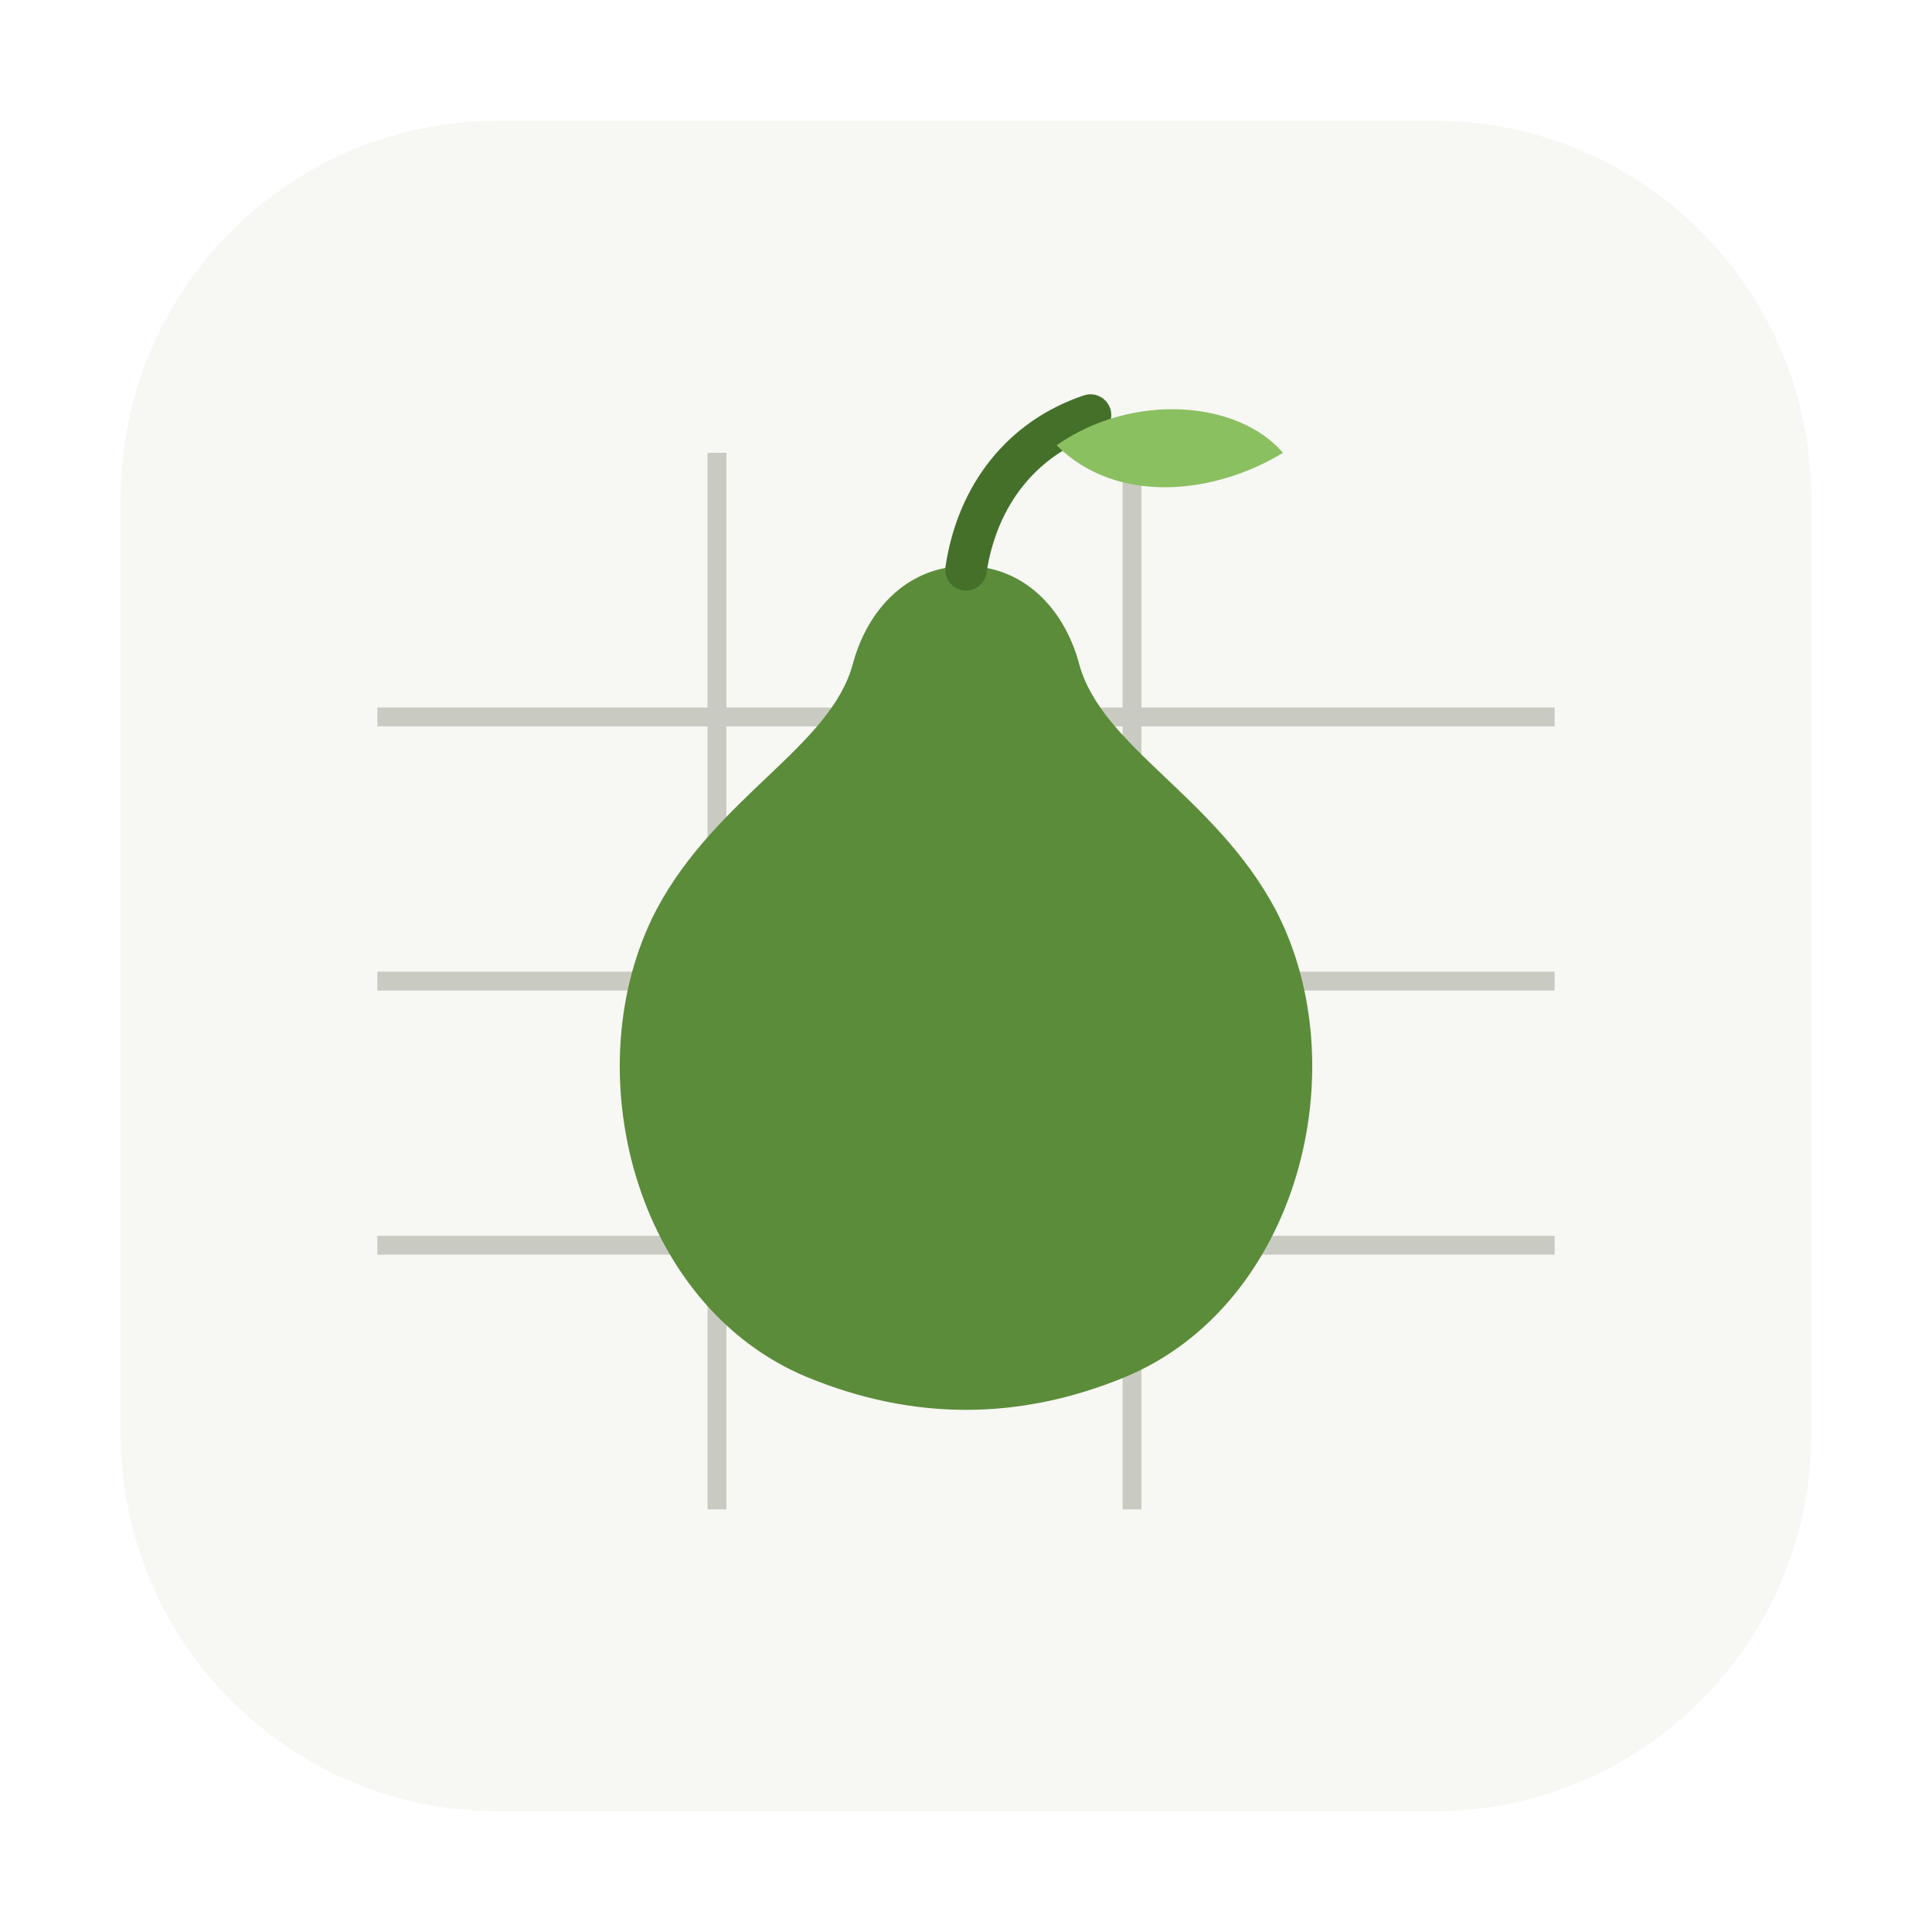
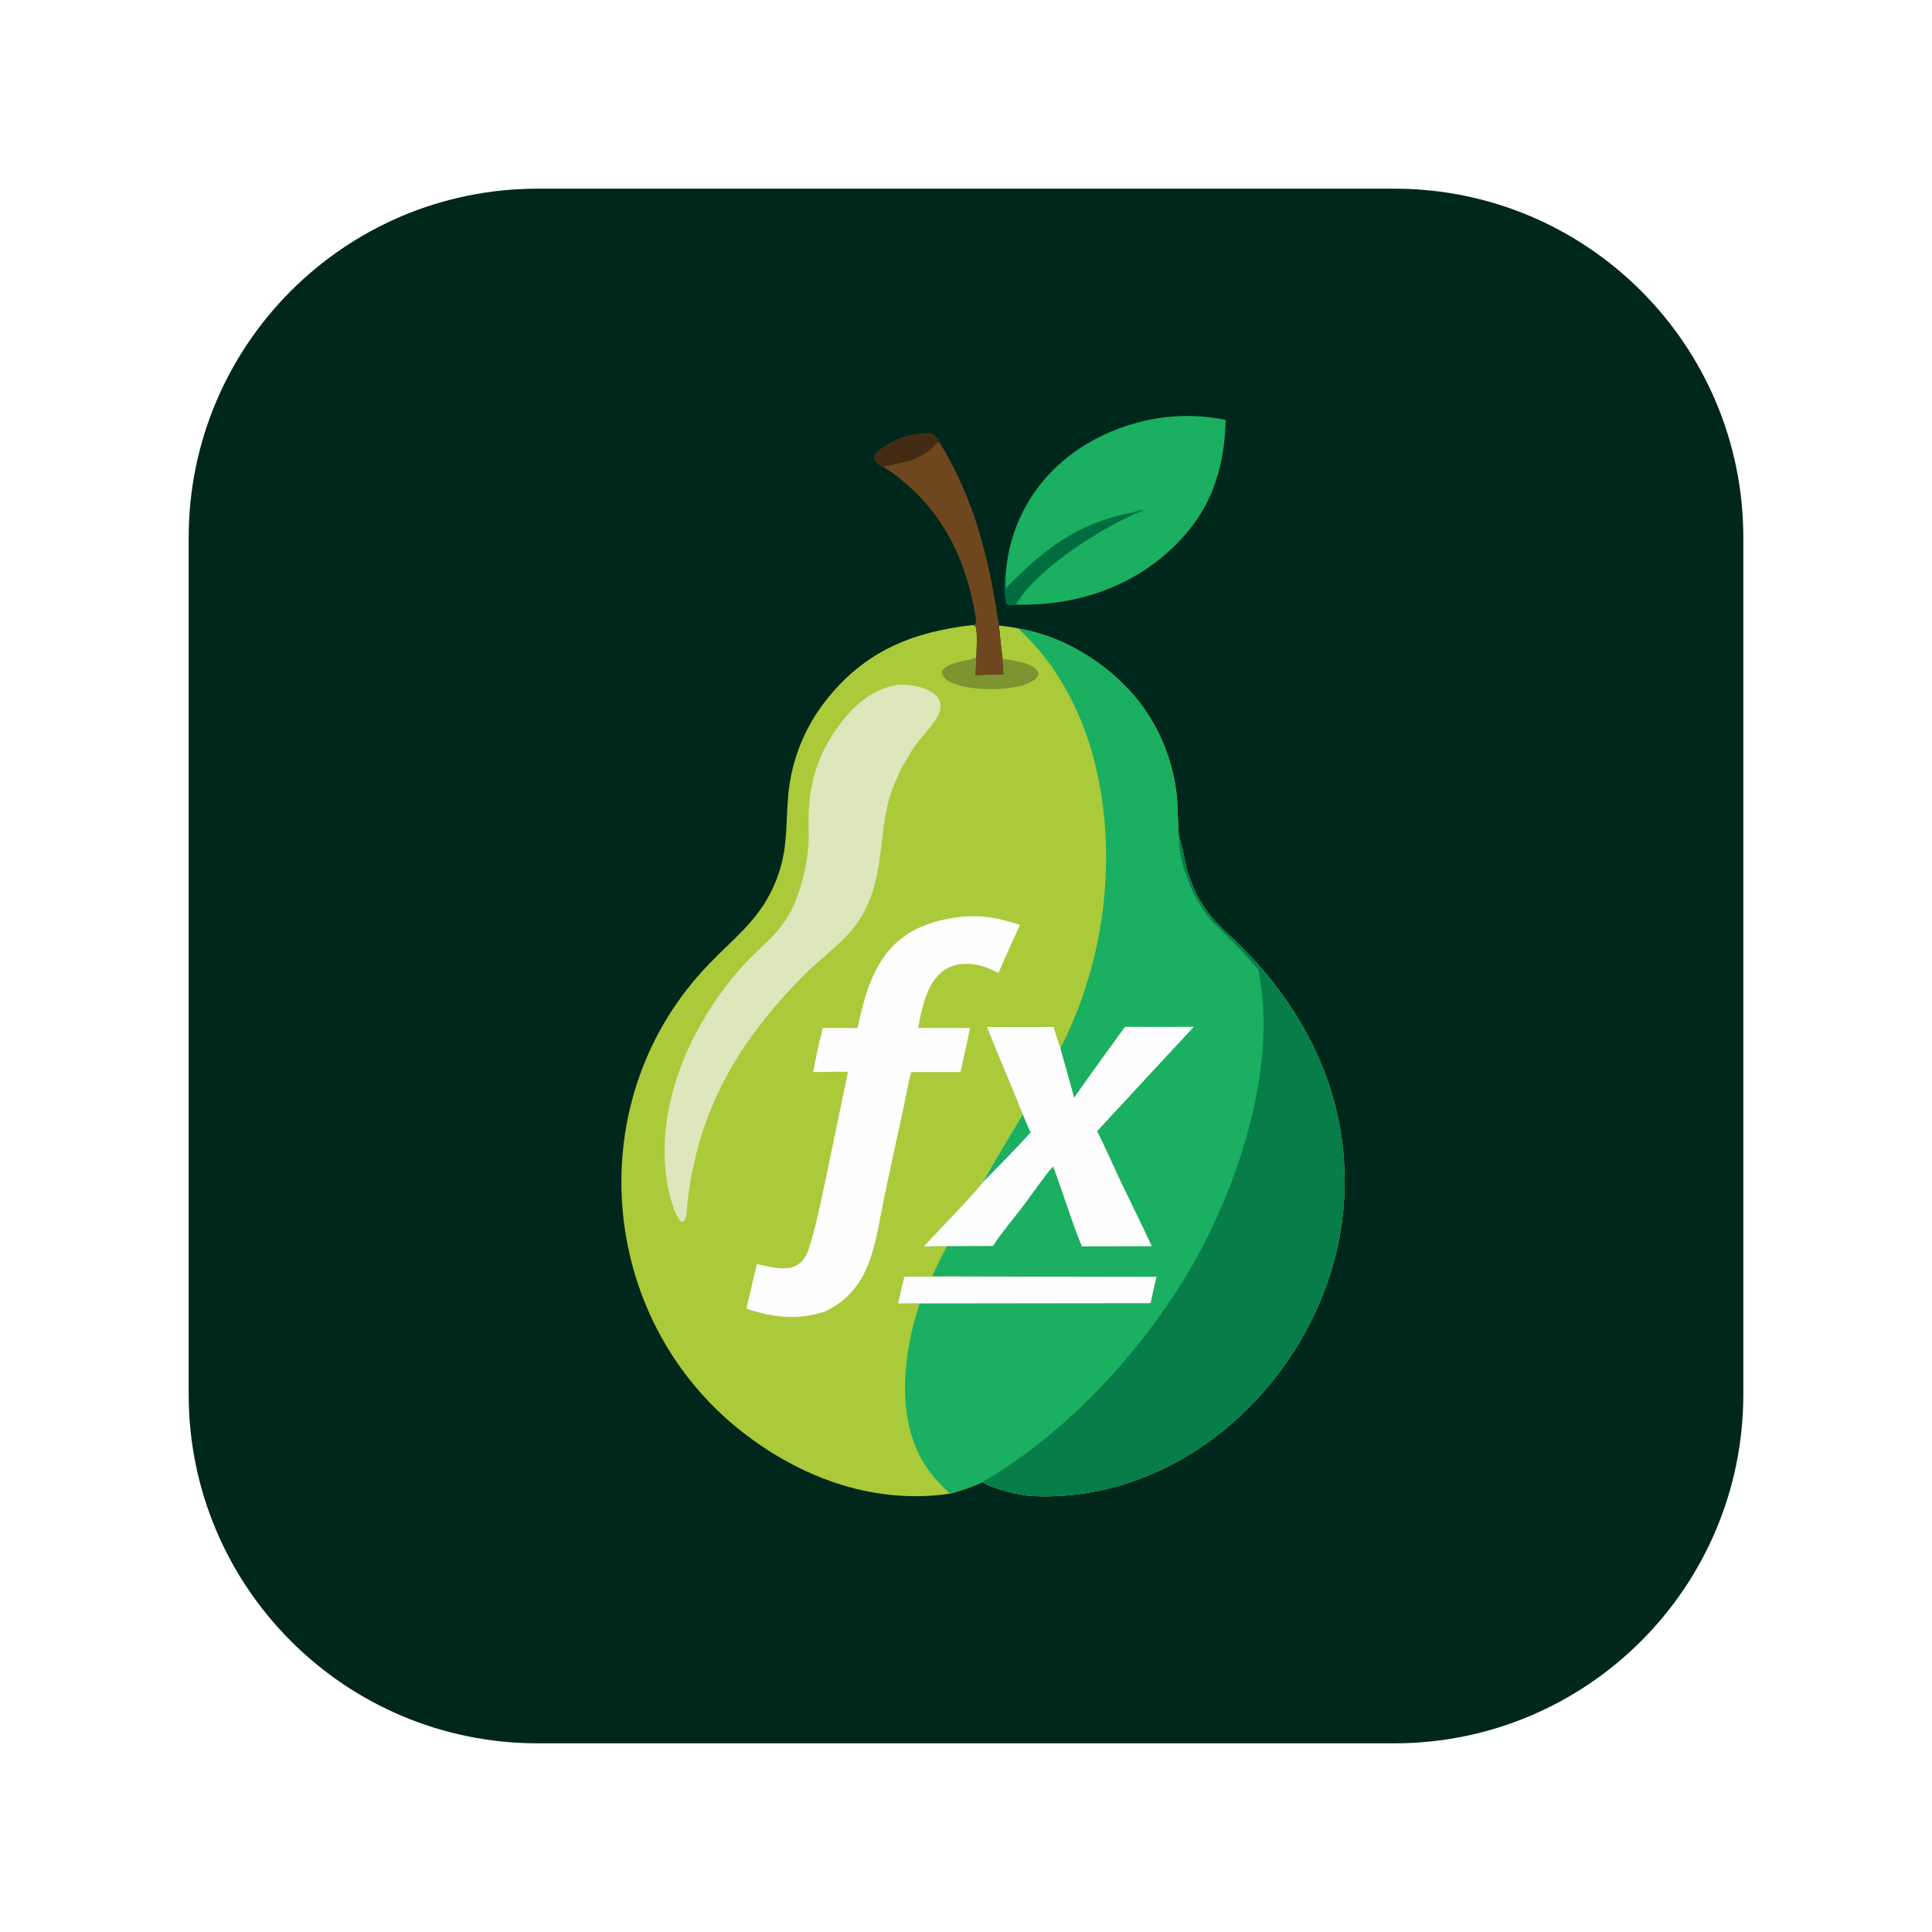
- <svg xmlns="http://www.w3.org/2000/svg" viewBox="0 0 1024 1024">
-   <rect x="64" y="64" width="896" height="896" rx="200" fill="#f7f7f4" />
-   <g fill="none" stroke="#c9cbc2" stroke-width="10">
-     <path d="M200 380H824M200 520H824M200 660H824M380 240V800M600 240V800" />
+ <svg xmlns="http://www.w3.org/2000/svg" viewBox="0 0 1024 1024" width="1024" height="1024">
+   <defs>
+     <clipPath id="r">
+       <rect x="100" y="100" width="824" height="824" rx="185" />
+     </clipPath>
+   </defs>
+   <g clip-path="url(#r)">
+     <svg x="100" y="100" width="824" height="824" viewBox="269 0 1480 1480">
+       <rect x="0" y="0" width="2048" height="1509" fill="#00271b" />
+       <path transform="translate(0,0)" fill="rgb(170,202,58)" d="M 1015.23 415.426 L 1017.89 416.12 C 1020.31 421.041 1019.06 439.885 1018.84 446.158 L 1017.92 463.197 C 1026.44 463.01 1036.35 462.564 1044.76 462.705 C 1044.33 457.575 1043.87 452.82 1043.83 447.663 C 1042.39 437.7 1041.43 425.985 1040.34 415.854 C 1046.44 416.637 1052.65 417.31 1058.64 418.654 C 1104.74 426.25 1150.63 455.966 1177.87 493.87 C 1195.87 519.23 1206.89 548.88 1209.81 579.844 C 1210.83 591.784 1210.52 606.833 1211.86 618.111 C 1214.1 620.728 1217.82 643.431 1219.65 649.384 C 1227.03 673.313 1238.02 690.765 1256.55 707.668 C 1331.97 776.469 1377.58 866.922 1368.25 971.35 C 1355.08 1118.89 1224.89 1251.7 1072.4 1244.61 C 1060.73 1244.07 1034.51 1237.99 1024.84 1231.28 C 1013.86 1236.33 1005.47 1239.25 993.65 1242.34 C 991.71 1242.63 989.766 1242.89 987.817 1243.12 C 917.716 1251.58 850.368 1226.12 795.895 1183.47 C 656.744 1074.54 641.135 865.265 764.375 738.113 C 787.901 713.521 811.295 696.657 825.63 664.702 C 839.929 632.824 837.021 610.386 839.748 577.468 C 842.712 544.292 855.336 512.713 876.061 486.637 C 912.962 440.112 957.944 422.014 1015.23 415.426 z" />
+       <path transform="translate(0,0)" fill="rgb(26,175,97)" d="M 1058.64 418.654 C 1104.74 426.25 1150.63 455.966 1177.87 493.87 C 1195.87 519.23 1206.89 548.88 1209.81 579.844 C 1210.83 591.784 1210.52 606.833 1211.86 618.111 C 1214.1 620.728 1217.82 643.431 1219.65 649.384 C 1227.03 673.313 1238.02 690.765 1256.55 707.668 C 1331.97 776.469 1377.58 866.922 1368.25 971.35 C 1355.08 1118.89 1224.89 1251.7 1072.4 1244.61 C 1060.73 1244.07 1034.51 1237.99 1024.84 1231.28 C 1013.86 1236.33 1005.47 1239.25 993.65 1242.34 C 981.755 1230.68 972.253 1220.94 964.623 1205.63 C 942.926 1162.09 950.229 1105.73 964.874 1061.24 L 944.264 1061.29 L 950.245 1035.73 L 1008.5 1035.6 C 998.744 1035.09 986.719 1035.4 976.796 1035.4 C 981.566 1024.87 985.397 1016.77 990.991 1006.69 L 968.779 1006.98 C 986.98 987.272 1009.2 964.983 1026.23 944.661 C 1026.56 941.249 1058.09 889.982 1062.55 882.016 L 1063.04 881.161 C 1051.94 853.493 1040.02 826.03 1028.86 798.075 L 1092.44 797.986 C 1094.46 804.844 1096.61 811.664 1098.89 818.443 C 1130.49 756.22 1145.31 686.827 1141.89 617.122 C 1138.56 544.046 1113.74 469.071 1058.64 418.654 z" />
+       <path transform="translate(0,0)" fill="rgb(7,125,73)" d="M 1211.86 618.111 C 1214.1 620.728 1217.82 643.431 1219.65 649.384 C 1227.03 673.313 1238.02 690.765 1256.55 707.668 C 1331.97 776.469 1377.58 866.922 1368.25 971.35 C 1355.08 1118.89 1224.89 1251.7 1072.4 1244.61 C 1060.73 1244.07 1034.51 1237.99 1024.84 1231.28 C 1099.28 1187.44 1162.1 1122.07 1209.18 1050.05 C 1262.46 968.552 1307.98 840.987 1287.15 743.252 C 1273.18 726.753 1260.56 714.524 1245.4 699.603 C 1227.9 682.383 1210.97 643.347 1211.86 618.111 z" />
+       <path transform="translate(0,0)" fill="rgb(254,254,254)" d="M 1160.3 797.906 C 1182.15 798.038 1204 798.031 1225.85 797.884 L 1133.81 897.241 C 1139.04 907.56 1143.86 918.067 1148.64 928.602 C 1160.56 954.893 1173.85 980.538 1185.89 1006.77 L 1119.26 1006.89 C 1109.01 981.868 1101.42 955.851 1091.87 930.787 C 1085.33 937.878 1071.44 957.565 1065.14 966.143 C 1056.5 977.887 1041.84 995.037 1034.66 1006.51 L 990.991 1006.69 L 968.779 1006.98 C 986.98 987.272 1009.2 964.983 1026.23 944.661 C 1026.56 941.249 1058.09 889.982 1062.55 882.016 L 1063.04 881.161 C 1051.94 853.493 1040.02 826.03 1028.86 798.075 L 1092.44 797.986 C 1094.46 804.844 1096.61 811.664 1098.89 818.443 C 1103.35 834.057 1107.7 849.703 1111.94 865.381 C 1127.95 842.46 1143.99 820.532 1160.3 797.906 z" />
+       <path transform="translate(0,0)" fill="rgb(26,175,97)" d="M 1063.04 881.161 C 1065.11 886.536 1068.05 893.056 1070.47 898.338 C 1058.53 912.013 1039.37 931.236 1026.23 944.661 C 1026.56 941.249 1058.09 889.982 1062.55 882.016 L 1063.04 881.161 z" />
+       <path transform="translate(0,0)" fill="rgb(254,254,254)" d="M 950.245 1035.73 L 1008.5 1035.6 L 1190.3 1035.9 L 1184.67 1060.98 L 964.874 1061.24 L 944.264 1061.29 L 950.245 1035.73 z" />
+       <path transform="translate(0,0)" fill="rgb(123,150,48)" d="M 1018.84 446.158 L 1017.92 463.197 C 1026.44 463.01 1036.35 462.564 1044.76 462.705 C 1044.33 457.575 1043.87 452.82 1043.83 447.663 C 1053.36 449.154 1075.85 451.069 1078.12 462.028 C 1072.84 482.366 984.971 480.934 985.919 459.581 C 992.706 449.58 1008.39 450.771 1018.84 446.158 z" />
+       <path transform="translate(0,0)" fill="rgb(222,230,187)" d="M 944.066 472.262 C 957.32 471.206 989.989 476.445 984.013 497.626 C 980.896 508.673 963.682 524.047 957.513 534.859 C 953.071 542.643 947.461 550.503 944.127 559.232 C 921.721 604.842 936.006 650.2 908.283 694.81 C 894.907 716.333 873.247 730.107 855.02 748.439 C 792.099 811.725 753.147 878.135 743.671 967.149 C 743.228 972.864 743.623 979.746 739.699 983.584 L 737.589 983.253 C 731.013 976.767 726.419 957.231 724.767 947.724 C 711.879 873.569 746.725 796.254 795.011 741.491 C 815.476 718.28 834.938 708.686 847.32 676.555 C 855.086 656.867 859.989 632.43 859.221 611.125 C 857.923 575.11 864.53 543.983 885.874 514.064 C 900.705 493.275 917.569 476.943 944.066 472.262 z" />
+       <path transform="translate(0,0)" fill="rgb(254,254,254)" d="M 1002.82 693.388 C 1023.5 690.937 1041 694.39 1060.38 700.918 C 1053.32 716.028 1046.49 731.244 1039.89 746.559 C 1033.19 743.19 1025.89 739.845 1018.46 738.675 C 977.712 732.251 968.96 768.378 963.415 799.035 L 1012.83 798.939 C 1010.16 812.88 1006.85 827.037 1003.75 840.914 L 956.682 840.976 C 953.558 853.468 951.149 867.711 948.381 880.489 C 942.506 906.838 936.804 933.225 931.275 959.649 C 922.266 1003.12 919.53 1048.16 874.262 1069.09 C 847.724 1077.4 825.724 1074.67 799.913 1066.24 L 809.934 1023.81 C 831.236 1028.26 851.553 1034.51 859.858 1007.82 C 866.149 987.604 870.263 967.212 874.658 946.522 L 896.642 840.778 C 886.328 840.429 873.859 840.88 863.386 840.992 C 866.109 826.928 869.188 812.936 872.621 799.028 L 905.757 799.111 C 917.811 740.268 936.713 701.261 1002.82 693.388 z" />
+       <path transform="translate(0,0)" fill="rgb(26,175,97)" d="M 1046.92 365.745 C 1050.03 324.451 1069.56 286.127 1101.15 259.349 C 1136.61 229.013 1186.58 213.197 1232.99 216.895 C 1240.77 217.513 1248.52 218.558 1256.19 220.024 C 1254.99 268.512 1241.6 307.744 1205.71 341.885 C 1165.05 380.567 1111.92 397.345 1056.46 396.023 C 1054.82 396.121 1048.12 396.648 1047.64 394.866 C 1045.63 387.234 1045.37 373.282 1046.92 365.745 z" />
+       <path transform="translate(0,0)" fill="rgb(0,109,64)" d="M 1167.15 308.323 L 1168.3 310.266 C 1133.69 326.015 1075.81 362.483 1056.46 396.023 C 1054.82 396.121 1048.12 396.648 1047.64 394.866 C 1045.63 387.234 1045.37 373.282 1046.92 365.745 C 1047.07 370.266 1046.91 375.691 1046.89 380.289 C 1083.49 343.2 1114.3 318.728 1167.15 308.323 z" />
+       <path transform="translate(0,0)" fill="rgb(7,125,73)" d="M 1167.15 308.323 C 1176.88 304.656 1183.72 304.846 1168.3 310.266 L 1167.15 308.323 z" />
+       <path transform="translate(0,0)" fill="rgb(111,71,30)" d="M 930.006 264.538 C 922.051 261.65 918.515 255.244 926.111 249.303 C 941.134 237.554 957.374 232.422 976.287 232.99 C 978.758 235.189 982.228 237.678 983.351 240.803 C 1017.5 296.169 1030.92 352.393 1040.34 415.854 C 1041.43 425.985 1042.39 437.7 1043.83 447.663 C 1043.87 452.82 1044.33 457.575 1044.76 462.705 C 1036.35 462.564 1026.44 463.01 1017.92 463.197 L 1018.84 446.158 C 1019.06 439.885 1020.31 421.041 1017.89 416.12 L 1015.23 415.426 C 1017.55 414.747 1016.58 415.333 1018.26 413.618 C 1018.97 408.414 1016.27 397.159 1015.02 391.51 C 1002.96 337.203 976.745 294.872 930.006 264.538 z" />
+       <path transform="translate(0,0)" fill="rgb(68,43,19)" d="M 930.006 264.538 C 922.051 261.65 918.515 255.244 926.111 249.303 C 941.134 237.554 957.374 232.422 976.287 232.99 C 978.758 235.189 982.228 237.678 983.351 240.803 C 979.202 243.768 977.453 246.655 973.776 249.422 C 959.108 260.461 946.337 261.187 930.006 264.538 z" />
+     </svg>
  </g>
-   <path d="M512 300c-30 0-52 22-60 52-12 44-72 70-104 130-44 84-12 210 80 248 56 23 112 23 168 0 92-38 124-164 80-248-32-60-92-86-104-130-8-30-30-52-60-52z" fill="#5b8c3a" />
-   <path d="M512 302c6-40 30-70 66-82" stroke="#44702a" stroke-width="22" stroke-linecap="round" fill="none" />
-   <path d="M560 236c40-28 96-24 120 4-36 22-88 28-120-4z" fill="#8bc061" />
</svg>
